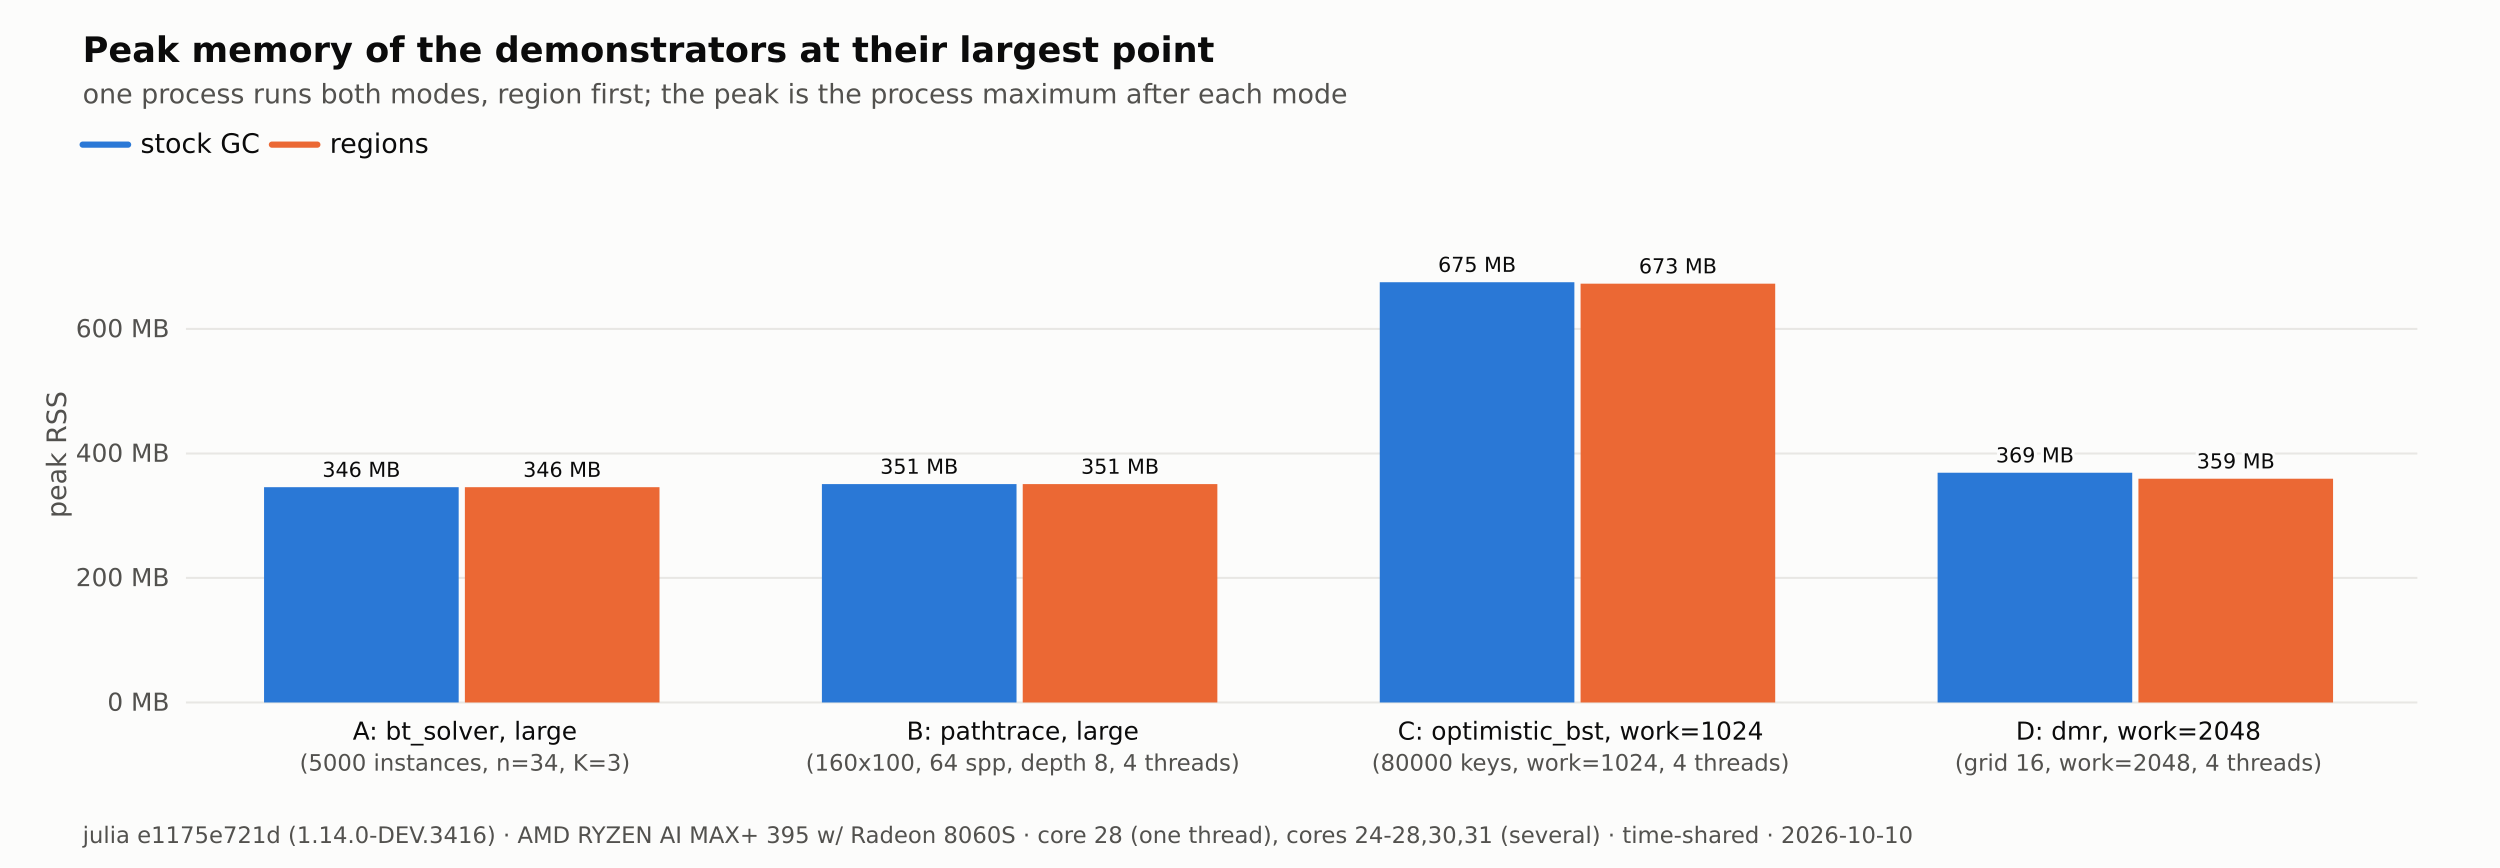
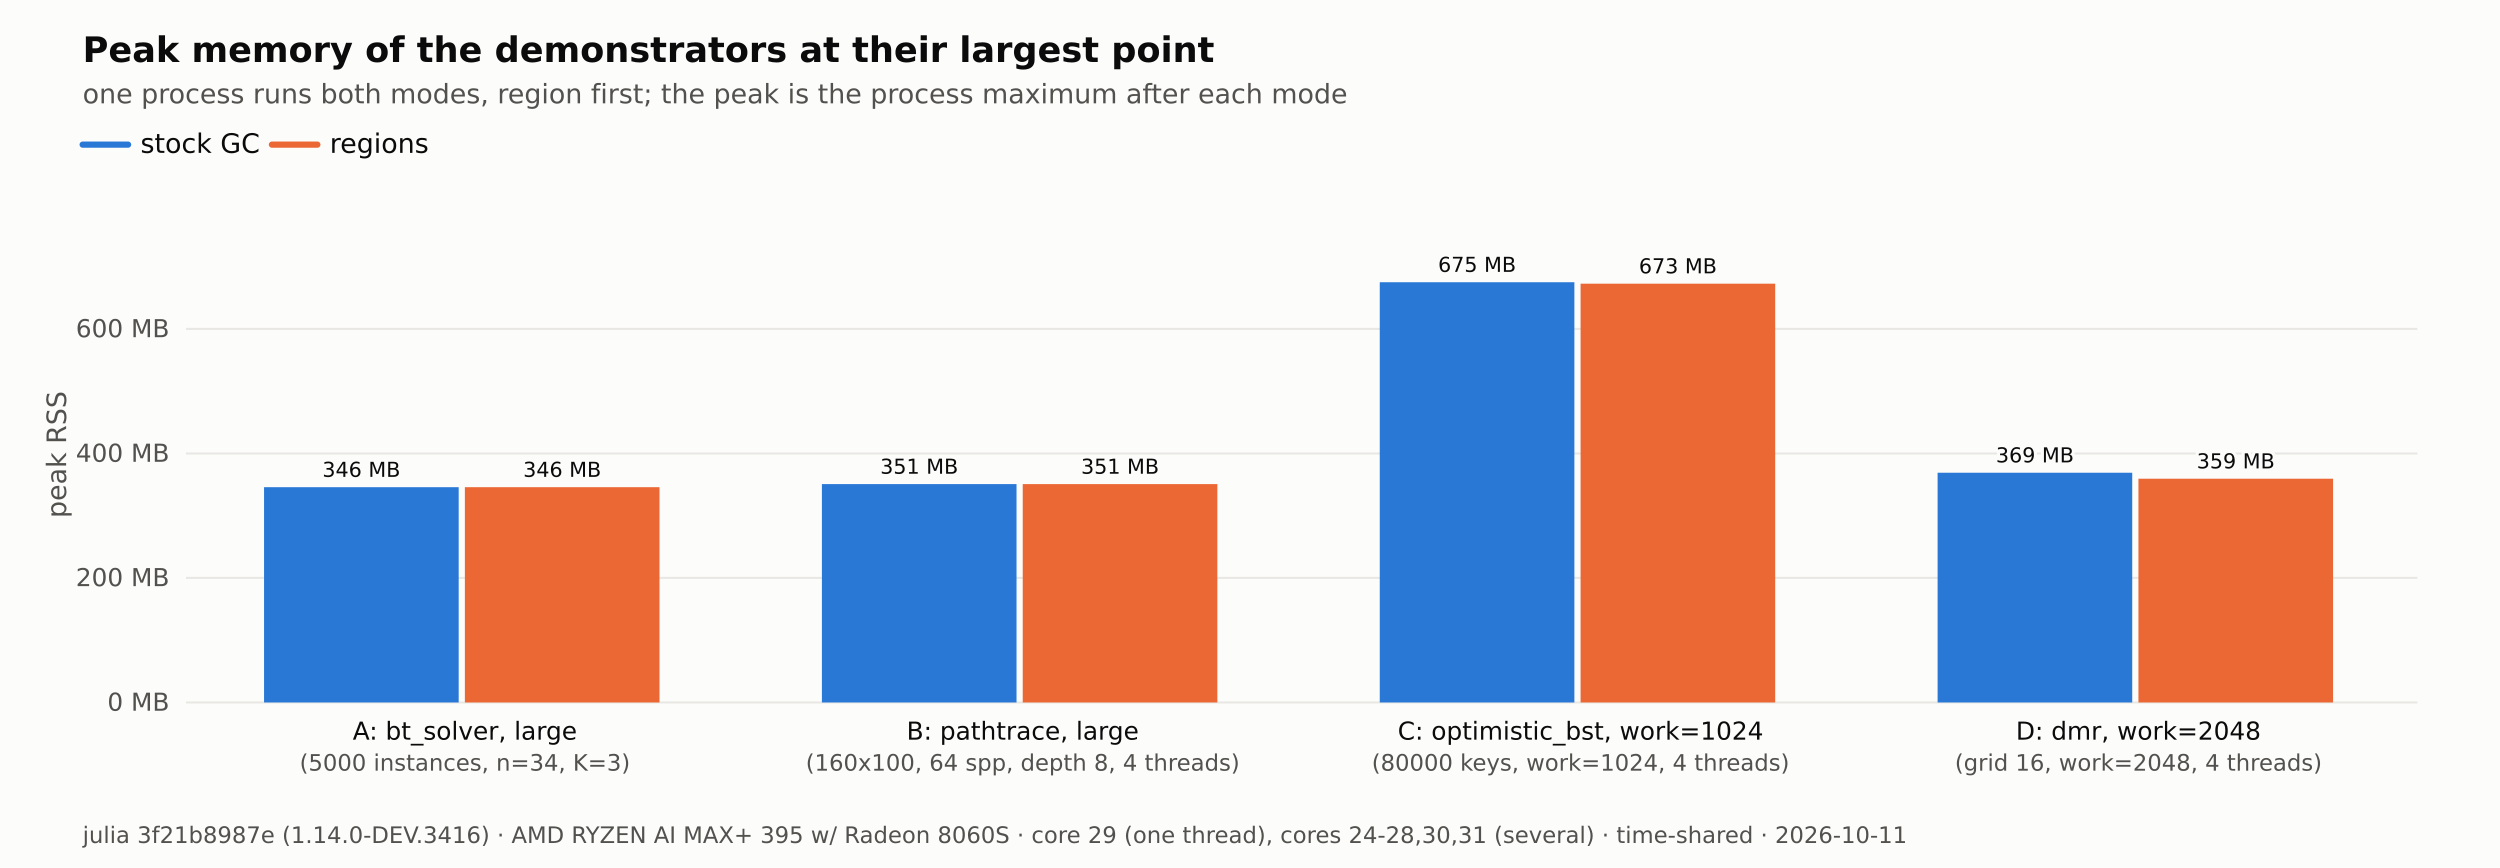
<svg xmlns="http://www.w3.org/2000/svg" viewBox="0 0 1210 420" font-size="13">
  <rect width="1210" height="420" fill="#fcfcfb" />
  <text x="40.0" y="30.0" font-family="DejaVu Sans, sans-serif" font-size="17" fill="#0b0b0b" text-anchor="start" font-weight="bold">Peak memory of the demonstrators at their largest point</text>
  <text x="40.0" y="50.0" font-family="DejaVu Sans, sans-serif" font-size="13" fill="#52514e" text-anchor="start">one process runs both modes, region first; the peak is the process maximum after each mode</text>
  <line x1="40" y1="70" x2="62" y2="70" stroke="#2a78d6" stroke-width="3" stroke-linecap="round" />
  <text x="68.0" y="74.0" font-family="DejaVu Sans, sans-serif" font-size="13" fill="#0b0b0b" text-anchor="start">stock GC</text>
  <line x1="131.6" y1="70" x2="153.6" y2="70" stroke="#eb6834" stroke-width="3" stroke-linecap="round" />
  <text x="159.6" y="74.0" font-family="DejaVu Sans, sans-serif" font-size="13" fill="#0b0b0b" text-anchor="start">regions</text>
  <line x1="90" y1="340.0" x2="1170" y2="340.0" stroke="#e8e7e4" stroke-width="1" />
  <text x="82.0" y="344.0" font-family="DejaVu Sans, sans-serif" font-size="12" fill="#52514e" text-anchor="end">0 MB</text>
  <line x1="90" y1="279.7" x2="1170" y2="279.7" stroke="#e8e7e4" stroke-width="1" />
  <text x="82.0" y="283.7" font-family="DejaVu Sans, sans-serif" font-size="12" fill="#52514e" text-anchor="end">200 MB</text>
  <line x1="90" y1="219.5" x2="1170" y2="219.5" stroke="#e8e7e4" stroke-width="1" />
  <text x="82.0" y="223.5" font-family="DejaVu Sans, sans-serif" font-size="12" fill="#52514e" text-anchor="end">400 MB</text>
  <line x1="90" y1="159.2" x2="1170" y2="159.2" stroke="#e8e7e4" stroke-width="1" />
  <text x="82.0" y="163.2" font-family="DejaVu Sans, sans-serif" font-size="12" fill="#52514e" text-anchor="end">600 MB</text>
  <rect x="127.8" y="235.8" width="94.2" height="104.2" fill="#2a78d6" />
  <text x="174.9" y="230.8" font-family="DejaVu Sans, sans-serif" font-size="10" fill="#0b0b0b" text-anchor="middle" paint-order="stroke" stroke="#fcfcfb" stroke-width="3" stroke-linejoin="round">346 MB</text>
  <rect x="225.0" y="235.8" width="94.2" height="104.2" fill="#eb6834" />
  <text x="272.1" y="230.8" font-family="DejaVu Sans, sans-serif" font-size="10" fill="#0b0b0b" text-anchor="middle" paint-order="stroke" stroke="#fcfcfb" stroke-width="3" stroke-linejoin="round">346 MB</text>
  <text x="225.0" y="358.0" font-family="DejaVu Sans, sans-serif" font-size="12" fill="#0b0b0b" text-anchor="middle">A: bt_solver, large</text>
  <text x="225.0" y="373.0" font-family="DejaVu Sans, sans-serif" font-size="11" fill="#52514e" text-anchor="middle">(5000 instances, n=34, K=3)</text>
  <rect x="397.8" y="234.3" width="94.2" height="105.7" fill="#2a78d6" />
  <text x="444.9" y="229.3" font-family="DejaVu Sans, sans-serif" font-size="10" fill="#0b0b0b" text-anchor="middle" paint-order="stroke" stroke="#fcfcfb" stroke-width="3" stroke-linejoin="round">351 MB</text>
  <rect x="495.0" y="234.3" width="94.2" height="105.7" fill="#eb6834" />
  <text x="542.1" y="229.3" font-family="DejaVu Sans, sans-serif" font-size="10" fill="#0b0b0b" text-anchor="middle" paint-order="stroke" stroke="#fcfcfb" stroke-width="3" stroke-linejoin="round">351 MB</text>
  <text x="495.0" y="358.0" font-family="DejaVu Sans, sans-serif" font-size="12" fill="#0b0b0b" text-anchor="middle">B: pathtrace, large</text>
  <text x="495.0" y="373.0" font-family="DejaVu Sans, sans-serif" font-size="11" fill="#52514e" text-anchor="middle">(160x100, 64 spp, depth 8, 4 threads)</text>
  <rect x="667.8" y="136.6" width="94.2" height="203.4" fill="#2a78d6" />
  <text x="714.9" y="131.6" font-family="DejaVu Sans, sans-serif" font-size="10" fill="#0b0b0b" text-anchor="middle" paint-order="stroke" stroke="#fcfcfb" stroke-width="3" stroke-linejoin="round">675 MB</text>
  <rect x="765.0" y="137.3" width="94.2" height="202.7" fill="#eb6834" />
  <text x="812.1" y="132.3" font-family="DejaVu Sans, sans-serif" font-size="10" fill="#0b0b0b" text-anchor="middle" paint-order="stroke" stroke="#fcfcfb" stroke-width="3" stroke-linejoin="round">673 MB</text>
  <text x="765.0" y="358.0" font-family="DejaVu Sans, sans-serif" font-size="12" fill="#0b0b0b" text-anchor="middle">C: optimistic_bst, work=1024</text>
  <text x="765.0" y="373.0" font-family="DejaVu Sans, sans-serif" font-size="11" fill="#52514e" text-anchor="middle">(80000 keys, work=1024, 4 threads)</text>
  <rect x="937.8" y="228.8" width="94.2" height="111.2" fill="#2a78d6" />
  <text x="984.9" y="223.8" font-family="DejaVu Sans, sans-serif" font-size="10" fill="#0b0b0b" text-anchor="middle" paint-order="stroke" stroke="#fcfcfb" stroke-width="3" stroke-linejoin="round">369 MB</text>
  <rect x="1035.0" y="231.7" width="94.2" height="108.3" fill="#eb6834" />
  <text x="1082.1" y="226.7" font-family="DejaVu Sans, sans-serif" font-size="10" fill="#0b0b0b" text-anchor="middle" paint-order="stroke" stroke="#fcfcfb" stroke-width="3" stroke-linejoin="round">359 MB</text>
  <text x="1035.0" y="358.0" font-family="DejaVu Sans, sans-serif" font-size="12" fill="#0b0b0b" text-anchor="middle">D: dmr, work=2048</text>
  <text x="1035.0" y="373.0" font-family="DejaVu Sans, sans-serif" font-size="11" fill="#52514e" text-anchor="middle">(grid 16, work=2048, 4 threads)</text>
  <text x="32.0" y="220.0" font-family="DejaVu Sans, sans-serif" font-size="13" fill="#52514e" text-anchor="middle" transform="rotate(-90 32 220.0)">peak RSS</text>
-   <text x="40.0" y="408.0" font-family="DejaVu Sans, sans-serif" font-size="11" fill="#52514e" text-anchor="start">julia e1175e721d (1.14.0-DEV.3416) · AMD RYZEN AI MAX+ 395 w/ Radeon 8060S · core 28 (one thread), cores 24-28,30,31 (several) · time-shared · 2026-10-10</text>
+   <text x="40.0" y="408.0" font-family="DejaVu Sans, sans-serif" font-size="11" fill="#52514e" text-anchor="start">julia 3f21b8987e (1.14.0-DEV.3416) · AMD RYZEN AI MAX+ 395 w/ Radeon 8060S · core 29 (one thread), cores 24-28,30,31 (several) · time-shared · 2026-10-11</text>
</svg>
